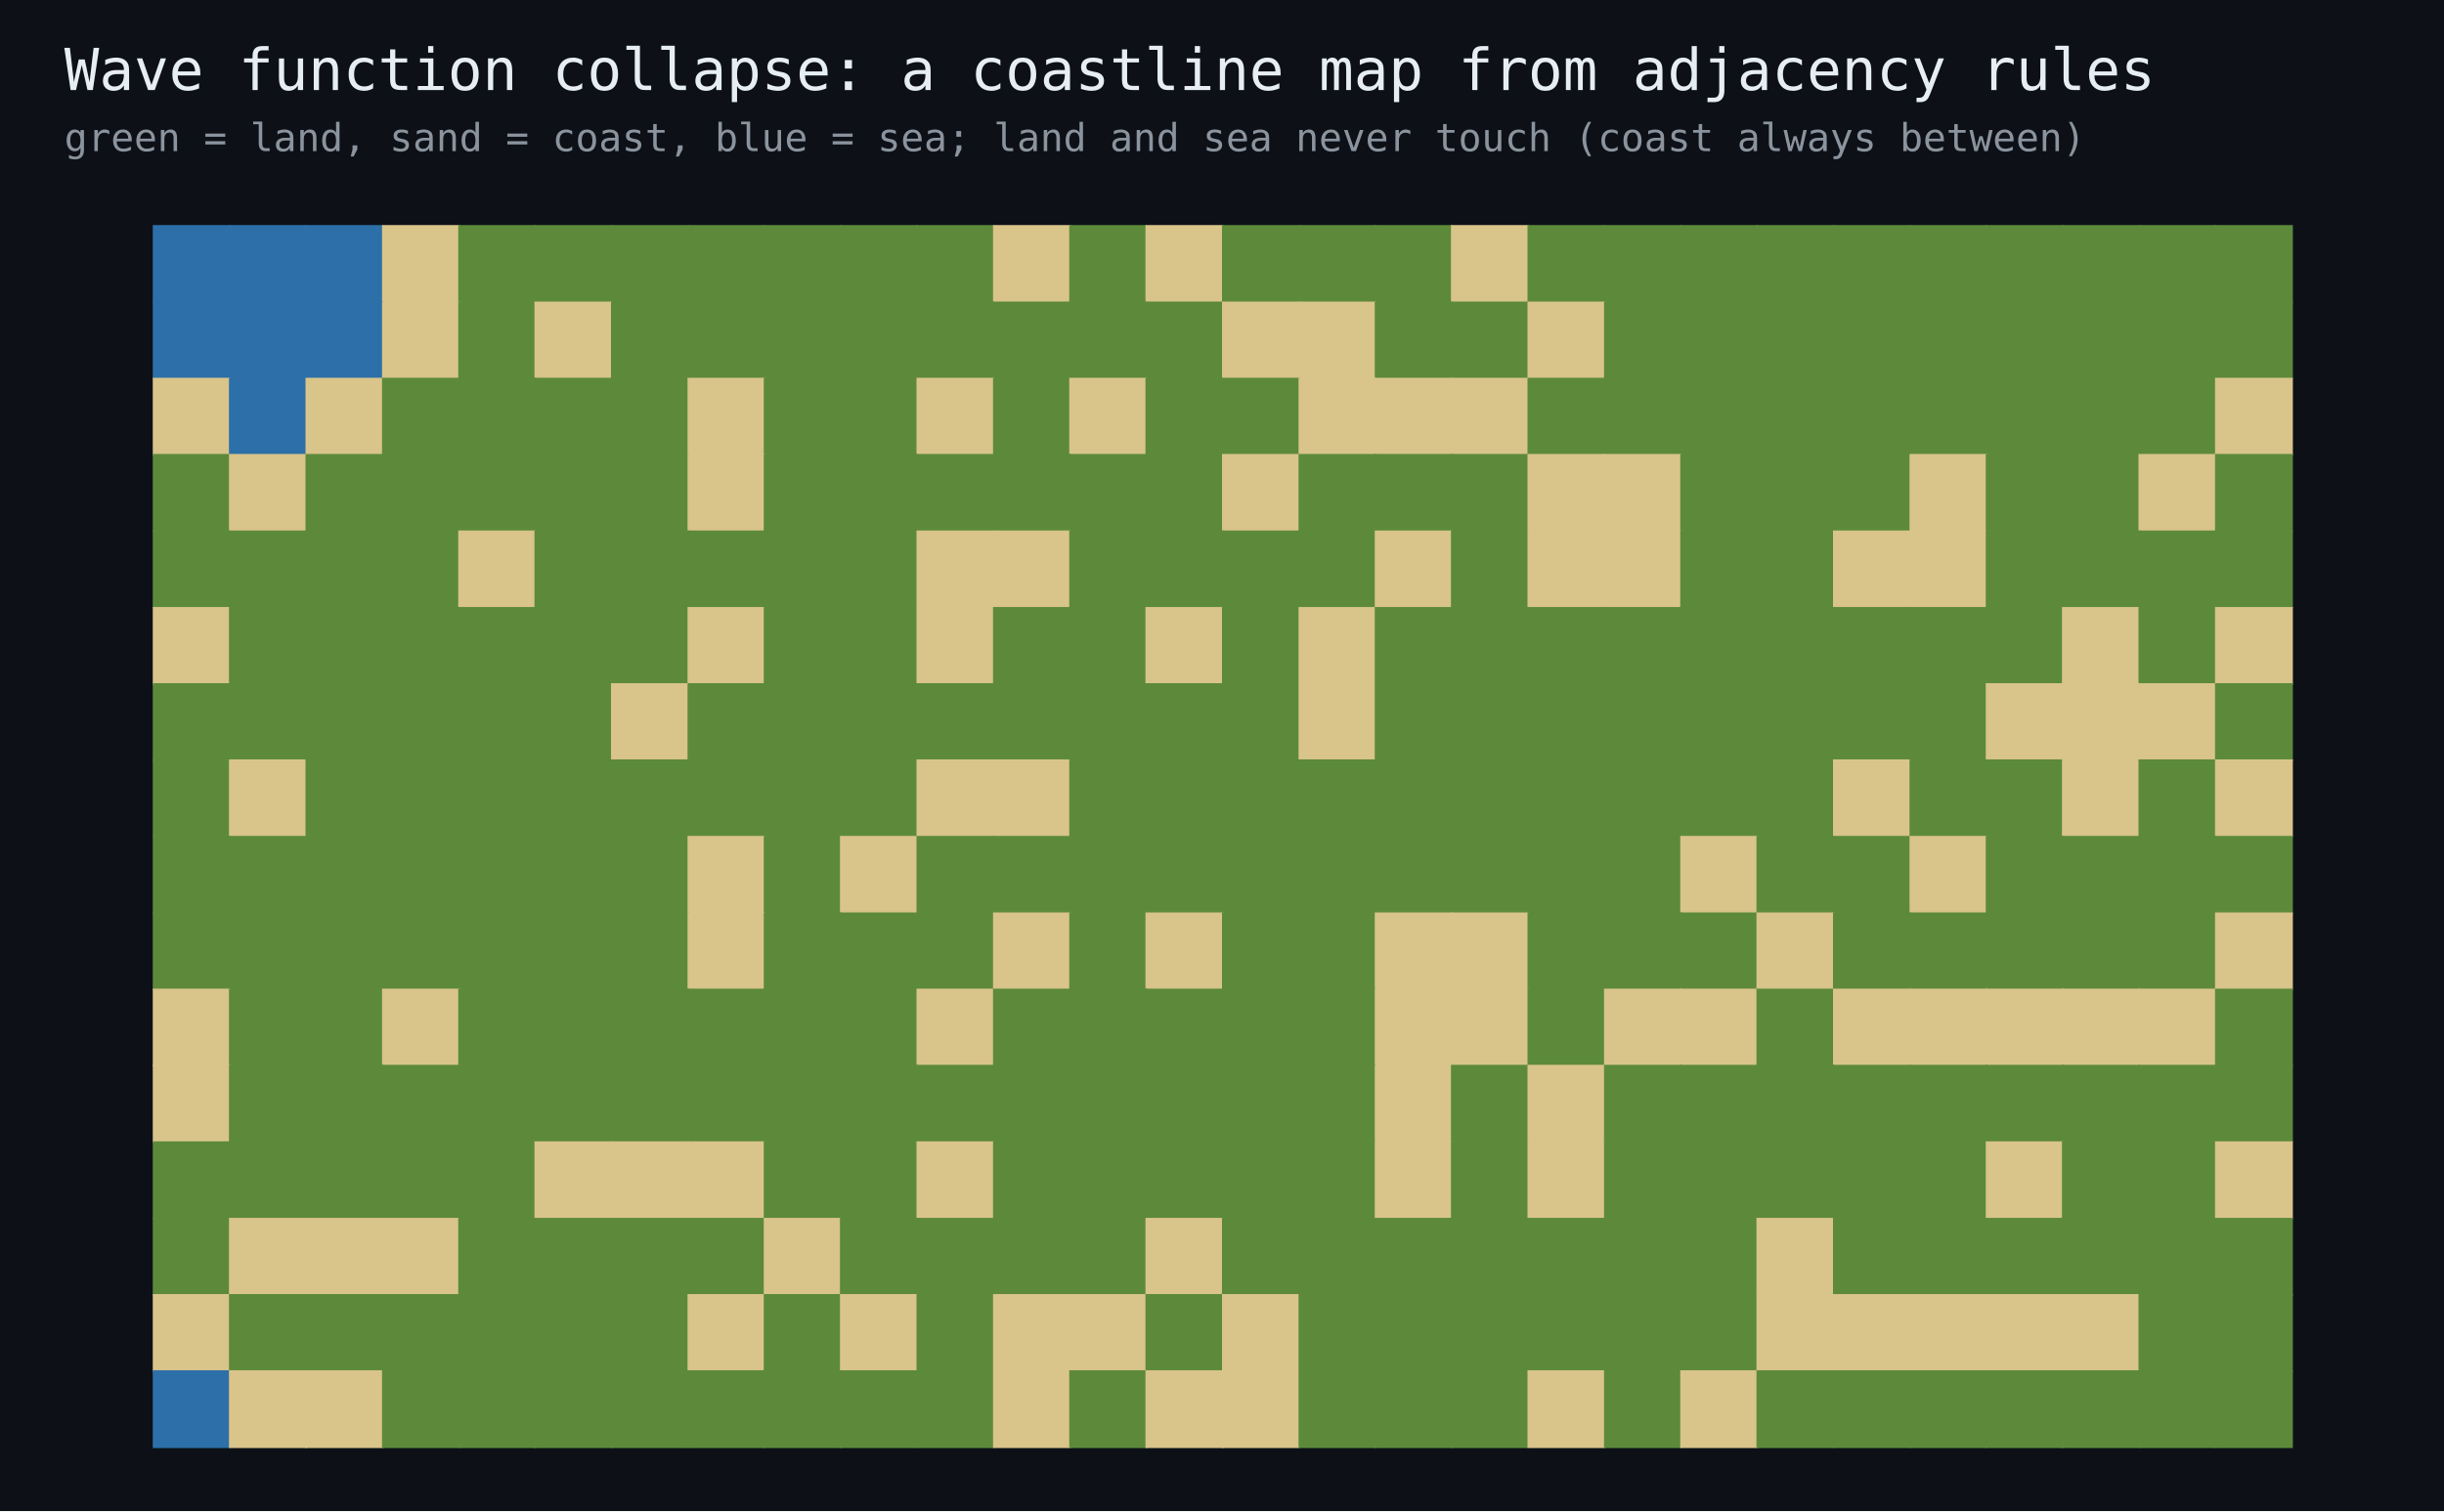
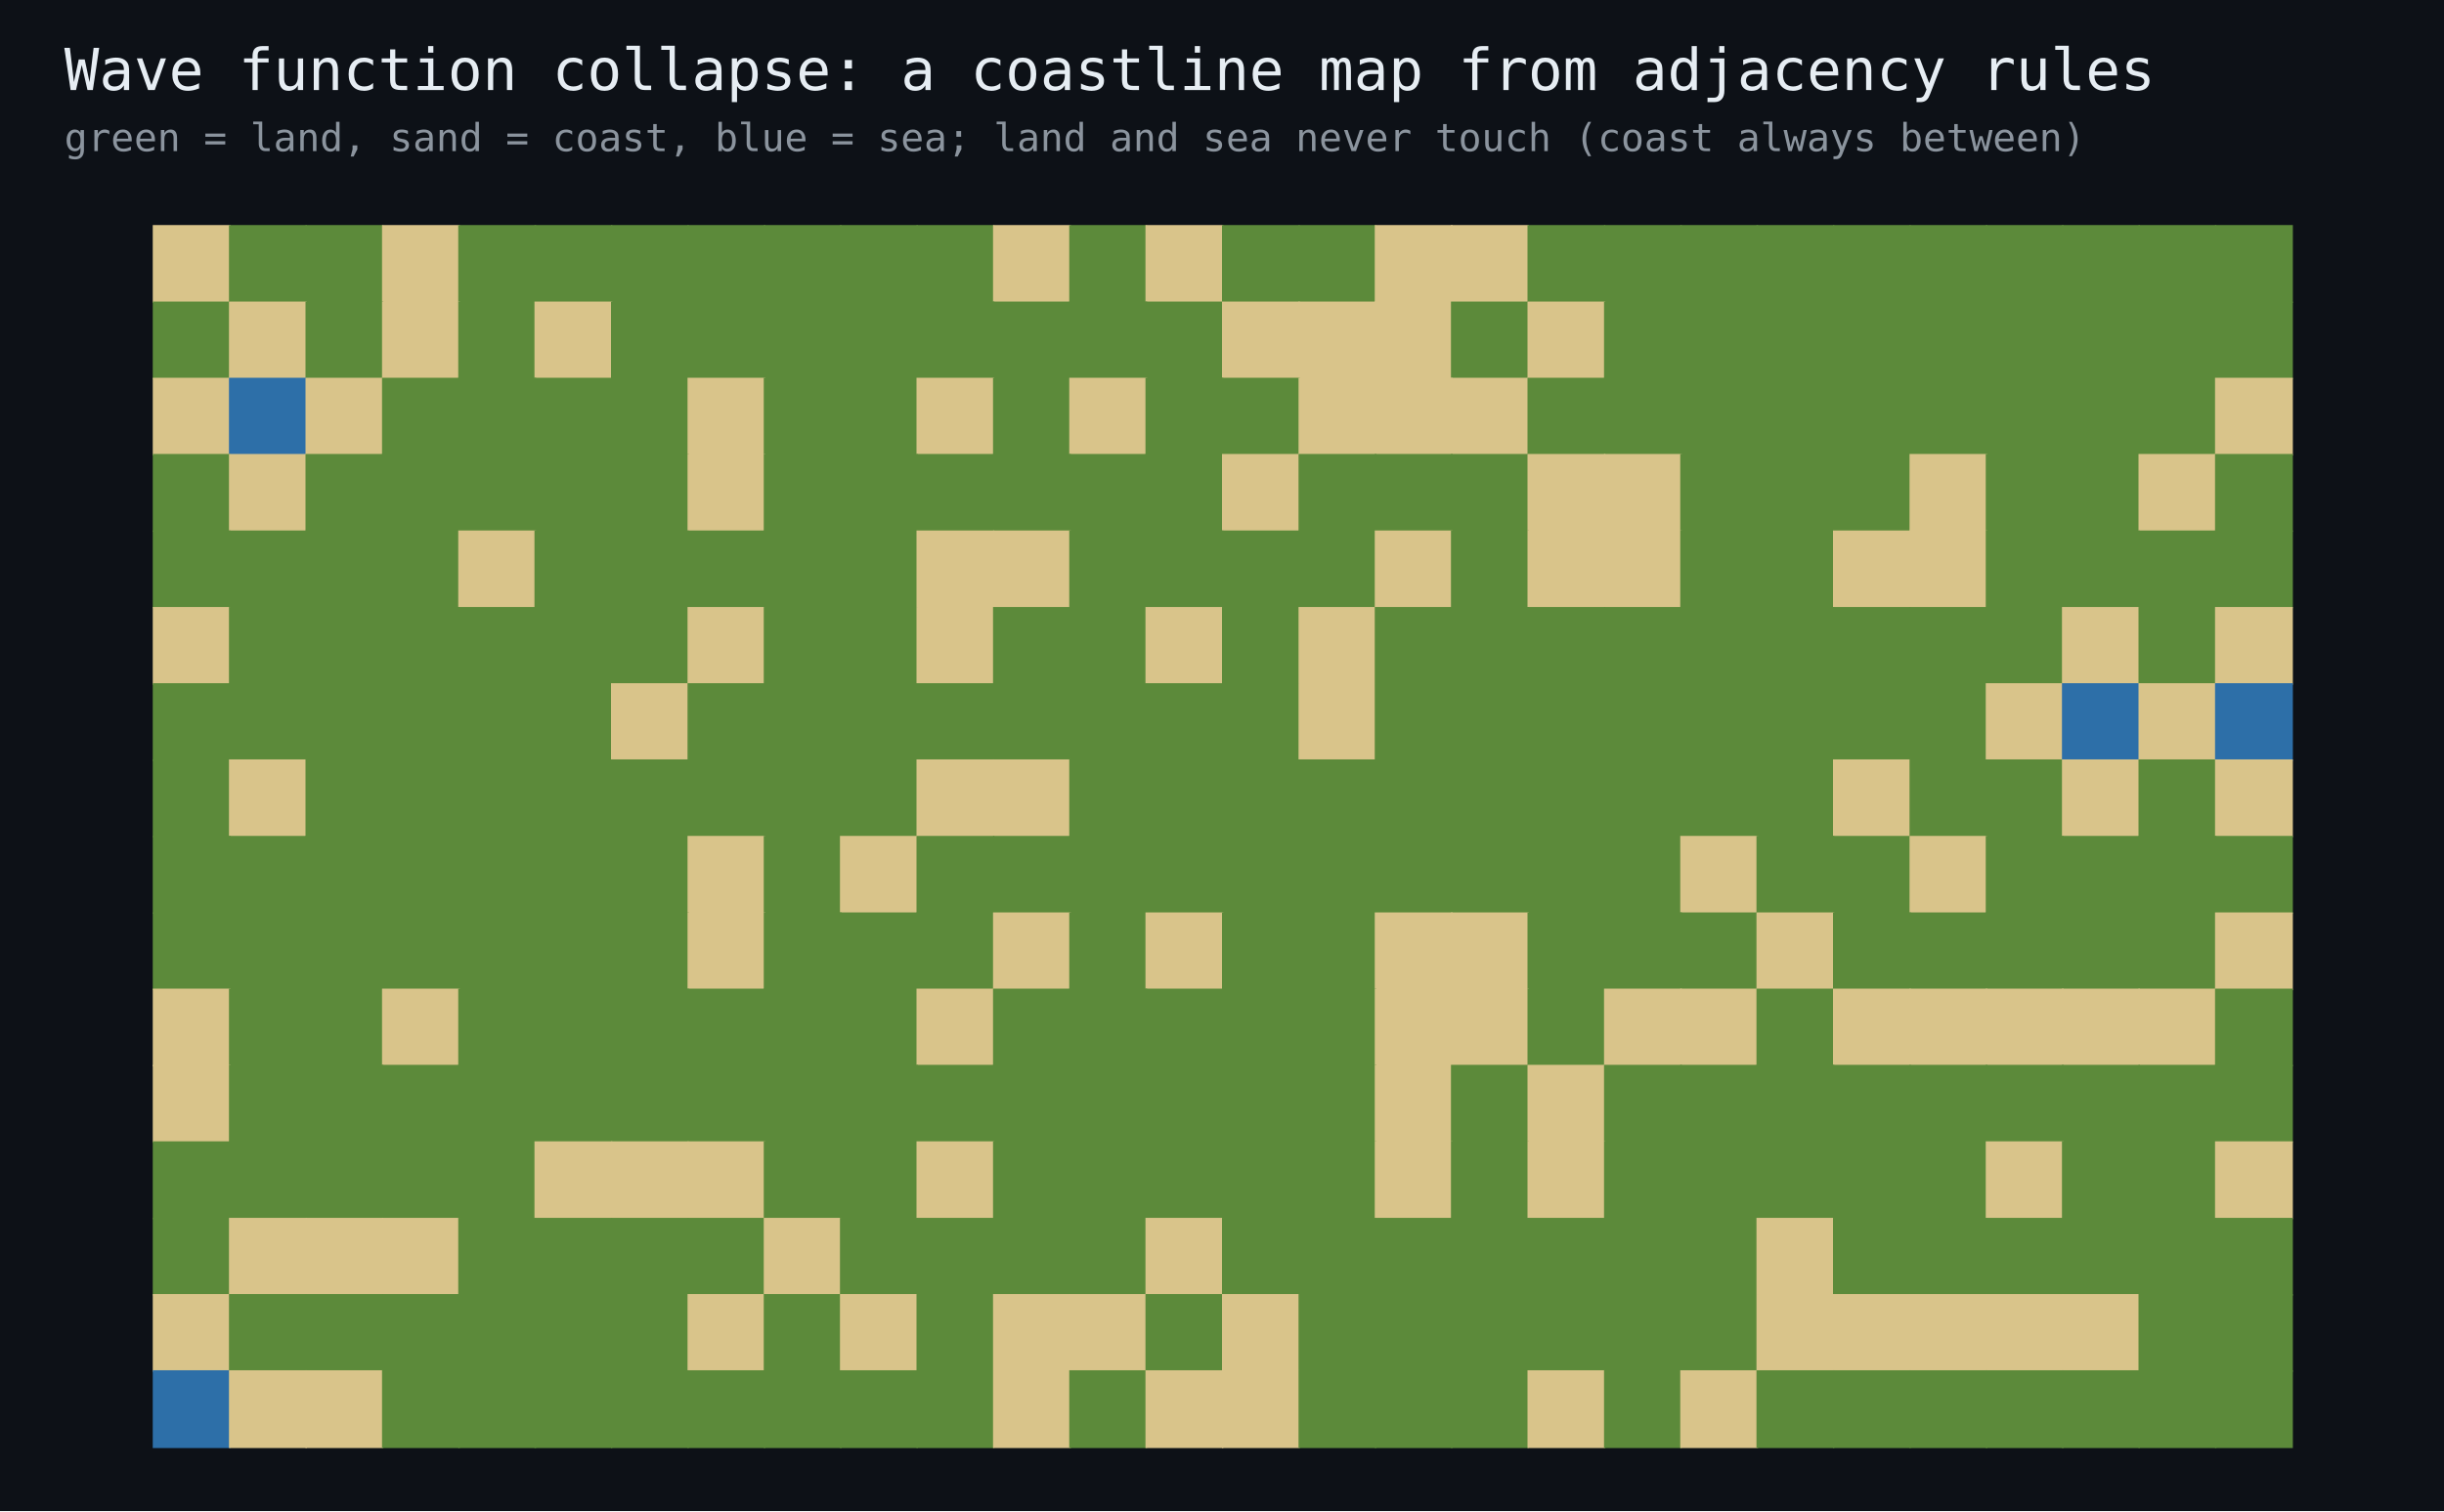
<svg xmlns="http://www.w3.org/2000/svg" width="760" height="470" viewBox="0 0 760 470" font-family="monospace">
  <rect width="760" height="470" fill="#0d1117" />
  <text x="20" y="28" fill="#e6edf3" font-size="18">Wave function collapse: a coastline map from adjacency rules</text>
  <text x="20" y="47" fill="#8b949e" font-size="12">green = land, sand = coast, blue = sea; land and sea never touch (coast always between)</text>
-   <rect x="47.5" y="70.0" width="24.2" height="24.2" fill="#2d6fa8" />
-   <rect x="71.2" y="70.0" width="24.2" height="24.2" fill="#2d6fa8" />
-   <rect x="95.0" y="70.0" width="24.2" height="24.2" fill="#2d6fa8" />
+   <rect x="47.5" y="70.0" width="24.2" height="24.2" fill="#d9c48a" />
+   <rect x="71.2" y="70.0" width="24.2" height="24.2" fill="#5c8a3a" />
+   <rect x="95.0" y="70.0" width="24.2" height="24.2" fill="#5c8a3a" />
  <rect x="118.8" y="70.0" width="24.2" height="24.2" fill="#d9c48a" />
  <rect x="142.5" y="70.0" width="24.2" height="24.2" fill="#5c8a3a" />
  <rect x="166.2" y="70.0" width="24.2" height="24.2" fill="#5c8a3a" />
  <rect x="190.0" y="70.0" width="24.2" height="24.2" fill="#5c8a3a" />
  <rect x="213.8" y="70.0" width="24.2" height="24.2" fill="#5c8a3a" />
  <rect x="237.5" y="70.0" width="24.2" height="24.2" fill="#5c8a3a" />
  <rect x="261.2" y="70.0" width="24.2" height="24.2" fill="#5c8a3a" />
  <rect x="285.0" y="70.0" width="24.2" height="24.2" fill="#5c8a3a" />
  <rect x="308.8" y="70.0" width="24.2" height="24.2" fill="#d9c48a" />
  <rect x="332.5" y="70.0" width="24.2" height="24.2" fill="#5c8a3a" />
  <rect x="356.2" y="70.0" width="24.2" height="24.2" fill="#d9c48a" />
  <rect x="380.0" y="70.0" width="24.2" height="24.2" fill="#5c8a3a" />
  <rect x="403.8" y="70.0" width="24.2" height="24.2" fill="#5c8a3a" />
-   <rect x="427.5" y="70.0" width="24.2" height="24.2" fill="#5c8a3a" />
+   <rect x="427.5" y="70.0" width="24.2" height="24.2" fill="#d9c48a" />
  <rect x="451.2" y="70.0" width="24.2" height="24.2" fill="#d9c48a" />
  <rect x="475.0" y="70.0" width="24.2" height="24.2" fill="#5c8a3a" />
  <rect x="498.8" y="70.0" width="24.2" height="24.2" fill="#5c8a3a" />
  <rect x="522.5" y="70.0" width="24.2" height="24.2" fill="#5c8a3a" />
  <rect x="546.2" y="70.0" width="24.2" height="24.2" fill="#5c8a3a" />
  <rect x="570.0" y="70.0" width="24.2" height="24.2" fill="#5c8a3a" />
  <rect x="593.8" y="70.0" width="24.2" height="24.2" fill="#5c8a3a" />
  <rect x="617.5" y="70.0" width="24.2" height="24.2" fill="#5c8a3a" />
  <rect x="641.2" y="70.0" width="24.2" height="24.2" fill="#5c8a3a" />
  <rect x="665.0" y="70.0" width="24.2" height="24.2" fill="#5c8a3a" />
  <rect x="688.8" y="70.0" width="24.2" height="24.2" fill="#5c8a3a" />
-   <rect x="47.5" y="93.8" width="24.2" height="24.2" fill="#2d6fa8" />
-   <rect x="71.2" y="93.8" width="24.2" height="24.2" fill="#2d6fa8" />
-   <rect x="95.0" y="93.8" width="24.2" height="24.2" fill="#2d6fa8" />
+   <rect x="47.5" y="93.8" width="24.2" height="24.2" fill="#5c8a3a" />
+   <rect x="71.2" y="93.8" width="24.2" height="24.2" fill="#d9c48a" />
+   <rect x="95.0" y="93.8" width="24.2" height="24.2" fill="#5c8a3a" />
  <rect x="118.8" y="93.8" width="24.2" height="24.2" fill="#d9c48a" />
  <rect x="142.5" y="93.8" width="24.2" height="24.2" fill="#5c8a3a" />
  <rect x="166.2" y="93.8" width="24.2" height="24.2" fill="#d9c48a" />
  <rect x="190.0" y="93.8" width="24.2" height="24.2" fill="#5c8a3a" />
  <rect x="213.8" y="93.8" width="24.2" height="24.2" fill="#5c8a3a" />
  <rect x="237.5" y="93.8" width="24.2" height="24.2" fill="#5c8a3a" />
  <rect x="261.2" y="93.8" width="24.2" height="24.2" fill="#5c8a3a" />
  <rect x="285.0" y="93.8" width="24.2" height="24.2" fill="#5c8a3a" />
  <rect x="308.8" y="93.8" width="24.2" height="24.2" fill="#5c8a3a" />
  <rect x="332.5" y="93.8" width="24.2" height="24.2" fill="#5c8a3a" />
  <rect x="356.2" y="93.8" width="24.2" height="24.2" fill="#5c8a3a" />
  <rect x="380.0" y="93.8" width="24.2" height="24.2" fill="#d9c48a" />
  <rect x="403.8" y="93.8" width="24.2" height="24.2" fill="#d9c48a" />
-   <rect x="427.5" y="93.8" width="24.2" height="24.2" fill="#5c8a3a" />
+   <rect x="427.5" y="93.8" width="24.2" height="24.2" fill="#d9c48a" />
  <rect x="451.2" y="93.8" width="24.2" height="24.2" fill="#5c8a3a" />
  <rect x="475.0" y="93.8" width="24.2" height="24.2" fill="#d9c48a" />
  <rect x="498.8" y="93.8" width="24.2" height="24.2" fill="#5c8a3a" />
  <rect x="522.5" y="93.8" width="24.2" height="24.2" fill="#5c8a3a" />
  <rect x="546.2" y="93.8" width="24.2" height="24.2" fill="#5c8a3a" />
  <rect x="570.0" y="93.8" width="24.2" height="24.2" fill="#5c8a3a" />
  <rect x="593.8" y="93.8" width="24.2" height="24.2" fill="#5c8a3a" />
  <rect x="617.5" y="93.8" width="24.2" height="24.2" fill="#5c8a3a" />
  <rect x="641.2" y="93.8" width="24.2" height="24.2" fill="#5c8a3a" />
  <rect x="665.0" y="93.8" width="24.2" height="24.2" fill="#5c8a3a" />
  <rect x="688.8" y="93.8" width="24.2" height="24.2" fill="#5c8a3a" />
  <rect x="47.5" y="117.5" width="24.2" height="24.2" fill="#d9c48a" />
  <rect x="71.2" y="117.5" width="24.2" height="24.2" fill="#2d6fa8" />
  <rect x="95.0" y="117.5" width="24.2" height="24.2" fill="#d9c48a" />
  <rect x="118.8" y="117.5" width="24.2" height="24.2" fill="#5c8a3a" />
  <rect x="142.5" y="117.5" width="24.2" height="24.2" fill="#5c8a3a" />
  <rect x="166.2" y="117.5" width="24.2" height="24.2" fill="#5c8a3a" />
  <rect x="190.0" y="117.5" width="24.2" height="24.2" fill="#5c8a3a" />
  <rect x="213.8" y="117.5" width="24.2" height="24.2" fill="#d9c48a" />
  <rect x="237.5" y="117.5" width="24.2" height="24.2" fill="#5c8a3a" />
  <rect x="261.2" y="117.5" width="24.2" height="24.2" fill="#5c8a3a" />
  <rect x="285.0" y="117.5" width="24.2" height="24.2" fill="#d9c48a" />
  <rect x="308.8" y="117.5" width="24.2" height="24.2" fill="#5c8a3a" />
  <rect x="332.5" y="117.5" width="24.2" height="24.2" fill="#d9c48a" />
  <rect x="356.2" y="117.5" width="24.2" height="24.2" fill="#5c8a3a" />
  <rect x="380.0" y="117.5" width="24.2" height="24.2" fill="#5c8a3a" />
  <rect x="403.8" y="117.5" width="24.2" height="24.2" fill="#d9c48a" />
  <rect x="427.5" y="117.5" width="24.2" height="24.2" fill="#d9c48a" />
  <rect x="451.2" y="117.5" width="24.2" height="24.2" fill="#d9c48a" />
  <rect x="475.0" y="117.5" width="24.2" height="24.2" fill="#5c8a3a" />
  <rect x="498.8" y="117.5" width="24.2" height="24.2" fill="#5c8a3a" />
  <rect x="522.5" y="117.5" width="24.2" height="24.2" fill="#5c8a3a" />
  <rect x="546.2" y="117.5" width="24.2" height="24.2" fill="#5c8a3a" />
  <rect x="570.0" y="117.5" width="24.2" height="24.2" fill="#5c8a3a" />
  <rect x="593.8" y="117.5" width="24.2" height="24.2" fill="#5c8a3a" />
  <rect x="617.5" y="117.5" width="24.2" height="24.2" fill="#5c8a3a" />
  <rect x="641.2" y="117.5" width="24.2" height="24.2" fill="#5c8a3a" />
  <rect x="665.0" y="117.5" width="24.2" height="24.2" fill="#5c8a3a" />
  <rect x="688.8" y="117.5" width="24.2" height="24.2" fill="#d9c48a" />
  <rect x="47.5" y="141.2" width="24.2" height="24.2" fill="#5c8a3a" />
  <rect x="71.2" y="141.2" width="24.2" height="24.2" fill="#d9c48a" />
  <rect x="95.0" y="141.2" width="24.2" height="24.2" fill="#5c8a3a" />
  <rect x="118.8" y="141.2" width="24.2" height="24.2" fill="#5c8a3a" />
  <rect x="142.5" y="141.2" width="24.2" height="24.2" fill="#5c8a3a" />
  <rect x="166.2" y="141.2" width="24.2" height="24.2" fill="#5c8a3a" />
  <rect x="190.0" y="141.2" width="24.2" height="24.2" fill="#5c8a3a" />
  <rect x="213.8" y="141.2" width="24.2" height="24.2" fill="#d9c48a" />
  <rect x="237.5" y="141.2" width="24.2" height="24.2" fill="#5c8a3a" />
  <rect x="261.2" y="141.2" width="24.2" height="24.2" fill="#5c8a3a" />
  <rect x="285.0" y="141.2" width="24.2" height="24.2" fill="#5c8a3a" />
  <rect x="308.8" y="141.2" width="24.2" height="24.2" fill="#5c8a3a" />
  <rect x="332.5" y="141.2" width="24.2" height="24.2" fill="#5c8a3a" />
  <rect x="356.2" y="141.2" width="24.2" height="24.2" fill="#5c8a3a" />
  <rect x="380.0" y="141.2" width="24.2" height="24.2" fill="#d9c48a" />
  <rect x="403.8" y="141.2" width="24.2" height="24.2" fill="#5c8a3a" />
  <rect x="427.5" y="141.2" width="24.2" height="24.2" fill="#5c8a3a" />
  <rect x="451.2" y="141.2" width="24.2" height="24.2" fill="#5c8a3a" />
  <rect x="475.0" y="141.2" width="24.2" height="24.2" fill="#d9c48a" />
  <rect x="498.8" y="141.2" width="24.2" height="24.2" fill="#d9c48a" />
  <rect x="522.5" y="141.2" width="24.2" height="24.2" fill="#5c8a3a" />
  <rect x="546.2" y="141.2" width="24.2" height="24.2" fill="#5c8a3a" />
  <rect x="570.0" y="141.2" width="24.2" height="24.2" fill="#5c8a3a" />
  <rect x="593.8" y="141.2" width="24.2" height="24.2" fill="#d9c48a" />
  <rect x="617.5" y="141.2" width="24.2" height="24.2" fill="#5c8a3a" />
  <rect x="641.2" y="141.2" width="24.2" height="24.2" fill="#5c8a3a" />
  <rect x="665.0" y="141.2" width="24.2" height="24.2" fill="#d9c48a" />
  <rect x="688.8" y="141.2" width="24.2" height="24.2" fill="#5c8a3a" />
  <rect x="47.5" y="165.0" width="24.2" height="24.2" fill="#5c8a3a" />
  <rect x="71.2" y="165.0" width="24.2" height="24.2" fill="#5c8a3a" />
  <rect x="95.0" y="165.0" width="24.2" height="24.2" fill="#5c8a3a" />
  <rect x="118.8" y="165.0" width="24.2" height="24.2" fill="#5c8a3a" />
  <rect x="142.5" y="165.0" width="24.2" height="24.2" fill="#d9c48a" />
  <rect x="166.2" y="165.0" width="24.2" height="24.2" fill="#5c8a3a" />
  <rect x="190.0" y="165.0" width="24.2" height="24.2" fill="#5c8a3a" />
  <rect x="213.8" y="165.0" width="24.2" height="24.2" fill="#5c8a3a" />
  <rect x="237.5" y="165.0" width="24.2" height="24.2" fill="#5c8a3a" />
  <rect x="261.2" y="165.0" width="24.2" height="24.2" fill="#5c8a3a" />
  <rect x="285.0" y="165.0" width="24.2" height="24.2" fill="#d9c48a" />
  <rect x="308.8" y="165.0" width="24.2" height="24.2" fill="#d9c48a" />
  <rect x="332.5" y="165.0" width="24.2" height="24.2" fill="#5c8a3a" />
  <rect x="356.2" y="165.0" width="24.2" height="24.2" fill="#5c8a3a" />
  <rect x="380.0" y="165.0" width="24.2" height="24.2" fill="#5c8a3a" />
  <rect x="403.8" y="165.0" width="24.2" height="24.2" fill="#5c8a3a" />
  <rect x="427.5" y="165.0" width="24.2" height="24.2" fill="#d9c48a" />
  <rect x="451.2" y="165.0" width="24.2" height="24.2" fill="#5c8a3a" />
  <rect x="475.0" y="165.0" width="24.2" height="24.2" fill="#d9c48a" />
  <rect x="498.8" y="165.0" width="24.2" height="24.2" fill="#d9c48a" />
  <rect x="522.5" y="165.0" width="24.2" height="24.2" fill="#5c8a3a" />
  <rect x="546.2" y="165.0" width="24.2" height="24.2" fill="#5c8a3a" />
  <rect x="570.0" y="165.0" width="24.2" height="24.2" fill="#d9c48a" />
  <rect x="593.8" y="165.0" width="24.2" height="24.2" fill="#d9c48a" />
  <rect x="617.5" y="165.0" width="24.2" height="24.2" fill="#5c8a3a" />
  <rect x="641.2" y="165.0" width="24.2" height="24.2" fill="#5c8a3a" />
  <rect x="665.0" y="165.0" width="24.2" height="24.2" fill="#5c8a3a" />
  <rect x="688.8" y="165.0" width="24.2" height="24.2" fill="#5c8a3a" />
  <rect x="47.5" y="188.8" width="24.2" height="24.2" fill="#d9c48a" />
  <rect x="71.2" y="188.8" width="24.2" height="24.2" fill="#5c8a3a" />
  <rect x="95.0" y="188.8" width="24.2" height="24.2" fill="#5c8a3a" />
  <rect x="118.8" y="188.8" width="24.2" height="24.2" fill="#5c8a3a" />
  <rect x="142.5" y="188.8" width="24.2" height="24.2" fill="#5c8a3a" />
  <rect x="166.2" y="188.8" width="24.2" height="24.2" fill="#5c8a3a" />
  <rect x="190.0" y="188.8" width="24.2" height="24.2" fill="#5c8a3a" />
  <rect x="213.8" y="188.8" width="24.2" height="24.2" fill="#d9c48a" />
  <rect x="237.5" y="188.8" width="24.2" height="24.2" fill="#5c8a3a" />
  <rect x="261.2" y="188.8" width="24.2" height="24.2" fill="#5c8a3a" />
  <rect x="285.0" y="188.8" width="24.2" height="24.2" fill="#d9c48a" />
  <rect x="308.8" y="188.8" width="24.2" height="24.2" fill="#5c8a3a" />
  <rect x="332.5" y="188.8" width="24.2" height="24.2" fill="#5c8a3a" />
  <rect x="356.2" y="188.8" width="24.2" height="24.2" fill="#d9c48a" />
  <rect x="380.0" y="188.8" width="24.2" height="24.2" fill="#5c8a3a" />
  <rect x="403.8" y="188.8" width="24.2" height="24.2" fill="#d9c48a" />
  <rect x="427.5" y="188.8" width="24.2" height="24.2" fill="#5c8a3a" />
  <rect x="451.2" y="188.8" width="24.2" height="24.2" fill="#5c8a3a" />
  <rect x="475.0" y="188.8" width="24.2" height="24.2" fill="#5c8a3a" />
  <rect x="498.8" y="188.8" width="24.2" height="24.2" fill="#5c8a3a" />
  <rect x="522.5" y="188.8" width="24.2" height="24.2" fill="#5c8a3a" />
  <rect x="546.2" y="188.8" width="24.2" height="24.2" fill="#5c8a3a" />
  <rect x="570.0" y="188.8" width="24.2" height="24.2" fill="#5c8a3a" />
  <rect x="593.8" y="188.8" width="24.2" height="24.2" fill="#5c8a3a" />
  <rect x="617.5" y="188.8" width="24.2" height="24.2" fill="#5c8a3a" />
  <rect x="641.2" y="188.8" width="24.2" height="24.2" fill="#d9c48a" />
  <rect x="665.0" y="188.8" width="24.2" height="24.2" fill="#5c8a3a" />
  <rect x="688.8" y="188.8" width="24.2" height="24.2" fill="#d9c48a" />
  <rect x="47.5" y="212.5" width="24.2" height="24.2" fill="#5c8a3a" />
  <rect x="71.2" y="212.5" width="24.2" height="24.2" fill="#5c8a3a" />
  <rect x="95.0" y="212.5" width="24.2" height="24.2" fill="#5c8a3a" />
  <rect x="118.8" y="212.5" width="24.2" height="24.2" fill="#5c8a3a" />
  <rect x="142.5" y="212.5" width="24.2" height="24.2" fill="#5c8a3a" />
  <rect x="166.2" y="212.5" width="24.2" height="24.2" fill="#5c8a3a" />
  <rect x="190.0" y="212.5" width="24.2" height="24.2" fill="#d9c48a" />
  <rect x="213.8" y="212.5" width="24.2" height="24.2" fill="#5c8a3a" />
  <rect x="237.5" y="212.5" width="24.2" height="24.2" fill="#5c8a3a" />
  <rect x="261.2" y="212.5" width="24.2" height="24.2" fill="#5c8a3a" />
  <rect x="285.0" y="212.5" width="24.2" height="24.2" fill="#5c8a3a" />
  <rect x="308.8" y="212.5" width="24.2" height="24.2" fill="#5c8a3a" />
  <rect x="332.5" y="212.5" width="24.2" height="24.2" fill="#5c8a3a" />
  <rect x="356.2" y="212.5" width="24.2" height="24.2" fill="#5c8a3a" />
  <rect x="380.0" y="212.5" width="24.2" height="24.2" fill="#5c8a3a" />
  <rect x="403.8" y="212.5" width="24.2" height="24.2" fill="#d9c48a" />
  <rect x="427.5" y="212.5" width="24.2" height="24.2" fill="#5c8a3a" />
  <rect x="451.2" y="212.5" width="24.2" height="24.2" fill="#5c8a3a" />
  <rect x="475.0" y="212.5" width="24.2" height="24.2" fill="#5c8a3a" />
  <rect x="498.8" y="212.5" width="24.2" height="24.2" fill="#5c8a3a" />
  <rect x="522.5" y="212.5" width="24.2" height="24.2" fill="#5c8a3a" />
  <rect x="546.2" y="212.5" width="24.2" height="24.2" fill="#5c8a3a" />
  <rect x="570.0" y="212.5" width="24.2" height="24.2" fill="#5c8a3a" />
  <rect x="593.8" y="212.5" width="24.2" height="24.2" fill="#5c8a3a" />
  <rect x="617.5" y="212.5" width="24.2" height="24.2" fill="#d9c48a" />
-   <rect x="641.2" y="212.5" width="24.2" height="24.2" fill="#d9c48a" />
+   <rect x="641.2" y="212.5" width="24.2" height="24.2" fill="#2d6fa8" />
  <rect x="665.0" y="212.5" width="24.2" height="24.2" fill="#d9c48a" />
-   <rect x="688.8" y="212.5" width="24.2" height="24.2" fill="#5c8a3a" />
+   <rect x="688.8" y="212.5" width="24.2" height="24.2" fill="#2d6fa8" />
  <rect x="47.5" y="236.2" width="24.2" height="24.2" fill="#5c8a3a" />
  <rect x="71.2" y="236.2" width="24.2" height="24.2" fill="#d9c48a" />
  <rect x="95.0" y="236.2" width="24.2" height="24.2" fill="#5c8a3a" />
  <rect x="118.8" y="236.2" width="24.2" height="24.2" fill="#5c8a3a" />
  <rect x="142.5" y="236.2" width="24.2" height="24.2" fill="#5c8a3a" />
  <rect x="166.2" y="236.2" width="24.2" height="24.2" fill="#5c8a3a" />
  <rect x="190.0" y="236.2" width="24.2" height="24.2" fill="#5c8a3a" />
  <rect x="213.8" y="236.2" width="24.2" height="24.2" fill="#5c8a3a" />
  <rect x="237.5" y="236.2" width="24.2" height="24.2" fill="#5c8a3a" />
  <rect x="261.2" y="236.2" width="24.2" height="24.2" fill="#5c8a3a" />
  <rect x="285.0" y="236.2" width="24.2" height="24.2" fill="#d9c48a" />
  <rect x="308.8" y="236.2" width="24.2" height="24.2" fill="#d9c48a" />
  <rect x="332.5" y="236.2" width="24.2" height="24.2" fill="#5c8a3a" />
  <rect x="356.2" y="236.2" width="24.2" height="24.2" fill="#5c8a3a" />
  <rect x="380.0" y="236.2" width="24.2" height="24.2" fill="#5c8a3a" />
  <rect x="403.8" y="236.2" width="24.2" height="24.2" fill="#5c8a3a" />
  <rect x="427.5" y="236.2" width="24.2" height="24.2" fill="#5c8a3a" />
  <rect x="451.2" y="236.2" width="24.2" height="24.2" fill="#5c8a3a" />
  <rect x="475.0" y="236.2" width="24.2" height="24.2" fill="#5c8a3a" />
  <rect x="498.8" y="236.2" width="24.2" height="24.2" fill="#5c8a3a" />
  <rect x="522.5" y="236.2" width="24.2" height="24.2" fill="#5c8a3a" />
  <rect x="546.2" y="236.2" width="24.2" height="24.2" fill="#5c8a3a" />
  <rect x="570.0" y="236.2" width="24.2" height="24.2" fill="#d9c48a" />
  <rect x="593.8" y="236.2" width="24.2" height="24.2" fill="#5c8a3a" />
  <rect x="617.5" y="236.2" width="24.2" height="24.2" fill="#5c8a3a" />
  <rect x="641.2" y="236.2" width="24.2" height="24.2" fill="#d9c48a" />
  <rect x="665.0" y="236.2" width="24.2" height="24.2" fill="#5c8a3a" />
  <rect x="688.8" y="236.2" width="24.2" height="24.2" fill="#d9c48a" />
  <rect x="47.5" y="260.0" width="24.2" height="24.2" fill="#5c8a3a" />
  <rect x="71.2" y="260.0" width="24.2" height="24.2" fill="#5c8a3a" />
  <rect x="95.0" y="260.0" width="24.2" height="24.2" fill="#5c8a3a" />
  <rect x="118.8" y="260.0" width="24.2" height="24.2" fill="#5c8a3a" />
  <rect x="142.5" y="260.0" width="24.2" height="24.2" fill="#5c8a3a" />
  <rect x="166.2" y="260.0" width="24.2" height="24.2" fill="#5c8a3a" />
  <rect x="190.0" y="260.0" width="24.2" height="24.2" fill="#5c8a3a" />
  <rect x="213.8" y="260.0" width="24.2" height="24.2" fill="#d9c48a" />
  <rect x="237.5" y="260.0" width="24.2" height="24.2" fill="#5c8a3a" />
  <rect x="261.2" y="260.0" width="24.2" height="24.2" fill="#d9c48a" />
  <rect x="285.0" y="260.0" width="24.2" height="24.2" fill="#5c8a3a" />
  <rect x="308.8" y="260.0" width="24.2" height="24.2" fill="#5c8a3a" />
  <rect x="332.5" y="260.0" width="24.2" height="24.2" fill="#5c8a3a" />
  <rect x="356.2" y="260.0" width="24.2" height="24.2" fill="#5c8a3a" />
  <rect x="380.0" y="260.0" width="24.2" height="24.2" fill="#5c8a3a" />
  <rect x="403.8" y="260.0" width="24.2" height="24.2" fill="#5c8a3a" />
  <rect x="427.5" y="260.0" width="24.2" height="24.2" fill="#5c8a3a" />
  <rect x="451.2" y="260.0" width="24.2" height="24.2" fill="#5c8a3a" />
  <rect x="475.0" y="260.0" width="24.2" height="24.2" fill="#5c8a3a" />
  <rect x="498.8" y="260.0" width="24.2" height="24.2" fill="#5c8a3a" />
  <rect x="522.5" y="260.0" width="24.2" height="24.2" fill="#d9c48a" />
  <rect x="546.2" y="260.0" width="24.2" height="24.2" fill="#5c8a3a" />
  <rect x="570.0" y="260.0" width="24.2" height="24.2" fill="#5c8a3a" />
  <rect x="593.8" y="260.0" width="24.2" height="24.2" fill="#d9c48a" />
  <rect x="617.5" y="260.0" width="24.2" height="24.2" fill="#5c8a3a" />
  <rect x="641.2" y="260.0" width="24.2" height="24.2" fill="#5c8a3a" />
  <rect x="665.0" y="260.0" width="24.2" height="24.2" fill="#5c8a3a" />
  <rect x="688.8" y="260.0" width="24.2" height="24.2" fill="#5c8a3a" />
  <rect x="47.5" y="283.8" width="24.2" height="24.2" fill="#5c8a3a" />
  <rect x="71.2" y="283.8" width="24.2" height="24.2" fill="#5c8a3a" />
  <rect x="95.0" y="283.8" width="24.2" height="24.2" fill="#5c8a3a" />
  <rect x="118.8" y="283.8" width="24.2" height="24.2" fill="#5c8a3a" />
  <rect x="142.5" y="283.8" width="24.2" height="24.2" fill="#5c8a3a" />
  <rect x="166.2" y="283.8" width="24.2" height="24.2" fill="#5c8a3a" />
  <rect x="190.0" y="283.8" width="24.2" height="24.2" fill="#5c8a3a" />
  <rect x="213.8" y="283.8" width="24.2" height="24.2" fill="#d9c48a" />
  <rect x="237.5" y="283.8" width="24.2" height="24.2" fill="#5c8a3a" />
  <rect x="261.2" y="283.8" width="24.2" height="24.2" fill="#5c8a3a" />
  <rect x="285.0" y="283.8" width="24.2" height="24.2" fill="#5c8a3a" />
  <rect x="308.8" y="283.8" width="24.2" height="24.2" fill="#d9c48a" />
  <rect x="332.5" y="283.8" width="24.2" height="24.2" fill="#5c8a3a" />
  <rect x="356.2" y="283.8" width="24.2" height="24.2" fill="#d9c48a" />
  <rect x="380.0" y="283.8" width="24.2" height="24.2" fill="#5c8a3a" />
  <rect x="403.8" y="283.8" width="24.2" height="24.2" fill="#5c8a3a" />
  <rect x="427.5" y="283.8" width="24.2" height="24.2" fill="#d9c48a" />
  <rect x="451.2" y="283.8" width="24.2" height="24.2" fill="#d9c48a" />
  <rect x="475.0" y="283.8" width="24.2" height="24.2" fill="#5c8a3a" />
  <rect x="498.8" y="283.8" width="24.2" height="24.2" fill="#5c8a3a" />
  <rect x="522.5" y="283.8" width="24.2" height="24.2" fill="#5c8a3a" />
  <rect x="546.2" y="283.8" width="24.2" height="24.2" fill="#d9c48a" />
  <rect x="570.0" y="283.8" width="24.2" height="24.2" fill="#5c8a3a" />
  <rect x="593.8" y="283.8" width="24.2" height="24.2" fill="#5c8a3a" />
  <rect x="617.5" y="283.8" width="24.2" height="24.2" fill="#5c8a3a" />
  <rect x="641.2" y="283.8" width="24.2" height="24.2" fill="#5c8a3a" />
  <rect x="665.0" y="283.8" width="24.2" height="24.2" fill="#5c8a3a" />
  <rect x="688.8" y="283.8" width="24.2" height="24.2" fill="#d9c48a" />
  <rect x="47.5" y="307.5" width="24.2" height="24.2" fill="#d9c48a" />
  <rect x="71.2" y="307.5" width="24.2" height="24.2" fill="#5c8a3a" />
  <rect x="95.0" y="307.5" width="24.2" height="24.2" fill="#5c8a3a" />
  <rect x="118.8" y="307.5" width="24.2" height="24.2" fill="#d9c48a" />
  <rect x="142.5" y="307.5" width="24.2" height="24.2" fill="#5c8a3a" />
  <rect x="166.2" y="307.5" width="24.2" height="24.2" fill="#5c8a3a" />
  <rect x="190.0" y="307.5" width="24.2" height="24.2" fill="#5c8a3a" />
  <rect x="213.8" y="307.5" width="24.2" height="24.2" fill="#5c8a3a" />
  <rect x="237.5" y="307.5" width="24.2" height="24.2" fill="#5c8a3a" />
  <rect x="261.2" y="307.5" width="24.2" height="24.2" fill="#5c8a3a" />
  <rect x="285.0" y="307.5" width="24.2" height="24.2" fill="#d9c48a" />
  <rect x="308.8" y="307.5" width="24.2" height="24.2" fill="#5c8a3a" />
  <rect x="332.5" y="307.5" width="24.2" height="24.2" fill="#5c8a3a" />
  <rect x="356.2" y="307.5" width="24.2" height="24.2" fill="#5c8a3a" />
  <rect x="380.0" y="307.5" width="24.2" height="24.2" fill="#5c8a3a" />
  <rect x="403.8" y="307.5" width="24.2" height="24.2" fill="#5c8a3a" />
  <rect x="427.5" y="307.5" width="24.2" height="24.2" fill="#d9c48a" />
  <rect x="451.2" y="307.5" width="24.2" height="24.2" fill="#d9c48a" />
  <rect x="475.0" y="307.5" width="24.2" height="24.2" fill="#5c8a3a" />
  <rect x="498.8" y="307.5" width="24.2" height="24.2" fill="#d9c48a" />
  <rect x="522.5" y="307.5" width="24.2" height="24.2" fill="#d9c48a" />
  <rect x="546.2" y="307.5" width="24.2" height="24.2" fill="#5c8a3a" />
  <rect x="570.0" y="307.5" width="24.2" height="24.2" fill="#d9c48a" />
  <rect x="593.8" y="307.5" width="24.2" height="24.2" fill="#d9c48a" />
  <rect x="617.5" y="307.5" width="24.2" height="24.2" fill="#d9c48a" />
  <rect x="641.2" y="307.5" width="24.2" height="24.2" fill="#d9c48a" />
  <rect x="665.0" y="307.5" width="24.2" height="24.2" fill="#d9c48a" />
  <rect x="688.8" y="307.5" width="24.2" height="24.2" fill="#5c8a3a" />
  <rect x="47.5" y="331.2" width="24.2" height="24.2" fill="#d9c48a" />
  <rect x="71.2" y="331.2" width="24.2" height="24.2" fill="#5c8a3a" />
  <rect x="95.0" y="331.2" width="24.2" height="24.2" fill="#5c8a3a" />
  <rect x="118.8" y="331.2" width="24.2" height="24.2" fill="#5c8a3a" />
  <rect x="142.5" y="331.2" width="24.2" height="24.2" fill="#5c8a3a" />
  <rect x="166.2" y="331.2" width="24.2" height="24.2" fill="#5c8a3a" />
  <rect x="190.0" y="331.2" width="24.2" height="24.2" fill="#5c8a3a" />
  <rect x="213.8" y="331.2" width="24.2" height="24.2" fill="#5c8a3a" />
  <rect x="237.5" y="331.2" width="24.2" height="24.2" fill="#5c8a3a" />
  <rect x="261.2" y="331.2" width="24.2" height="24.2" fill="#5c8a3a" />
  <rect x="285.0" y="331.2" width="24.2" height="24.2" fill="#5c8a3a" />
  <rect x="308.8" y="331.2" width="24.2" height="24.2" fill="#5c8a3a" />
  <rect x="332.5" y="331.2" width="24.2" height="24.2" fill="#5c8a3a" />
  <rect x="356.2" y="331.2" width="24.2" height="24.2" fill="#5c8a3a" />
  <rect x="380.0" y="331.2" width="24.2" height="24.2" fill="#5c8a3a" />
  <rect x="403.8" y="331.2" width="24.2" height="24.2" fill="#5c8a3a" />
  <rect x="427.5" y="331.2" width="24.2" height="24.2" fill="#d9c48a" />
  <rect x="451.2" y="331.2" width="24.2" height="24.2" fill="#5c8a3a" />
  <rect x="475.0" y="331.2" width="24.2" height="24.2" fill="#d9c48a" />
  <rect x="498.8" y="331.2" width="24.2" height="24.2" fill="#5c8a3a" />
  <rect x="522.5" y="331.2" width="24.2" height="24.2" fill="#5c8a3a" />
  <rect x="546.2" y="331.2" width="24.2" height="24.2" fill="#5c8a3a" />
  <rect x="570.0" y="331.2" width="24.2" height="24.2" fill="#5c8a3a" />
  <rect x="593.8" y="331.2" width="24.2" height="24.2" fill="#5c8a3a" />
  <rect x="617.5" y="331.2" width="24.2" height="24.2" fill="#5c8a3a" />
  <rect x="641.2" y="331.2" width="24.2" height="24.2" fill="#5c8a3a" />
  <rect x="665.0" y="331.2" width="24.2" height="24.2" fill="#5c8a3a" />
  <rect x="688.8" y="331.2" width="24.2" height="24.2" fill="#5c8a3a" />
  <rect x="47.5" y="355.0" width="24.2" height="24.2" fill="#5c8a3a" />
  <rect x="71.2" y="355.0" width="24.2" height="24.2" fill="#5c8a3a" />
  <rect x="95.0" y="355.0" width="24.2" height="24.2" fill="#5c8a3a" />
  <rect x="118.8" y="355.0" width="24.2" height="24.2" fill="#5c8a3a" />
  <rect x="142.5" y="355.0" width="24.2" height="24.2" fill="#5c8a3a" />
  <rect x="166.2" y="355.0" width="24.2" height="24.2" fill="#d9c48a" />
  <rect x="190.0" y="355.0" width="24.2" height="24.2" fill="#d9c48a" />
  <rect x="213.8" y="355.0" width="24.2" height="24.2" fill="#d9c48a" />
  <rect x="237.5" y="355.0" width="24.2" height="24.2" fill="#5c8a3a" />
  <rect x="261.2" y="355.0" width="24.2" height="24.2" fill="#5c8a3a" />
  <rect x="285.0" y="355.0" width="24.2" height="24.2" fill="#d9c48a" />
  <rect x="308.8" y="355.0" width="24.2" height="24.2" fill="#5c8a3a" />
  <rect x="332.5" y="355.0" width="24.2" height="24.2" fill="#5c8a3a" />
  <rect x="356.2" y="355.0" width="24.2" height="24.2" fill="#5c8a3a" />
  <rect x="380.0" y="355.0" width="24.2" height="24.2" fill="#5c8a3a" />
  <rect x="403.8" y="355.0" width="24.2" height="24.2" fill="#5c8a3a" />
  <rect x="427.5" y="355.0" width="24.2" height="24.2" fill="#d9c48a" />
  <rect x="451.2" y="355.0" width="24.2" height="24.2" fill="#5c8a3a" />
  <rect x="475.0" y="355.0" width="24.2" height="24.2" fill="#d9c48a" />
  <rect x="498.8" y="355.0" width="24.2" height="24.2" fill="#5c8a3a" />
  <rect x="522.5" y="355.0" width="24.2" height="24.2" fill="#5c8a3a" />
  <rect x="546.2" y="355.0" width="24.2" height="24.2" fill="#5c8a3a" />
  <rect x="570.0" y="355.0" width="24.2" height="24.2" fill="#5c8a3a" />
  <rect x="593.8" y="355.0" width="24.2" height="24.2" fill="#5c8a3a" />
  <rect x="617.5" y="355.0" width="24.2" height="24.2" fill="#d9c48a" />
  <rect x="641.2" y="355.0" width="24.2" height="24.2" fill="#5c8a3a" />
  <rect x="665.0" y="355.0" width="24.2" height="24.2" fill="#5c8a3a" />
  <rect x="688.8" y="355.0" width="24.2" height="24.2" fill="#d9c48a" />
  <rect x="47.5" y="378.8" width="24.2" height="24.2" fill="#5c8a3a" />
  <rect x="71.2" y="378.8" width="24.2" height="24.2" fill="#d9c48a" />
  <rect x="95.0" y="378.8" width="24.2" height="24.2" fill="#d9c48a" />
  <rect x="118.8" y="378.8" width="24.2" height="24.2" fill="#d9c48a" />
  <rect x="142.5" y="378.8" width="24.2" height="24.2" fill="#5c8a3a" />
  <rect x="166.2" y="378.8" width="24.2" height="24.2" fill="#5c8a3a" />
  <rect x="190.0" y="378.8" width="24.2" height="24.2" fill="#5c8a3a" />
  <rect x="213.8" y="378.8" width="24.2" height="24.2" fill="#5c8a3a" />
  <rect x="237.5" y="378.8" width="24.2" height="24.2" fill="#d9c48a" />
  <rect x="261.2" y="378.8" width="24.2" height="24.2" fill="#5c8a3a" />
  <rect x="285.0" y="378.8" width="24.2" height="24.2" fill="#5c8a3a" />
  <rect x="308.8" y="378.8" width="24.2" height="24.2" fill="#5c8a3a" />
  <rect x="332.5" y="378.8" width="24.2" height="24.2" fill="#5c8a3a" />
  <rect x="356.2" y="378.8" width="24.2" height="24.2" fill="#d9c48a" />
  <rect x="380.0" y="378.8" width="24.2" height="24.2" fill="#5c8a3a" />
  <rect x="403.8" y="378.8" width="24.2" height="24.2" fill="#5c8a3a" />
  <rect x="427.5" y="378.8" width="24.2" height="24.2" fill="#5c8a3a" />
  <rect x="451.2" y="378.8" width="24.2" height="24.2" fill="#5c8a3a" />
  <rect x="475.0" y="378.8" width="24.2" height="24.2" fill="#5c8a3a" />
  <rect x="498.8" y="378.8" width="24.2" height="24.2" fill="#5c8a3a" />
  <rect x="522.5" y="378.8" width="24.2" height="24.2" fill="#5c8a3a" />
  <rect x="546.2" y="378.8" width="24.2" height="24.2" fill="#d9c48a" />
  <rect x="570.0" y="378.8" width="24.2" height="24.2" fill="#5c8a3a" />
  <rect x="593.8" y="378.8" width="24.2" height="24.2" fill="#5c8a3a" />
  <rect x="617.5" y="378.8" width="24.2" height="24.2" fill="#5c8a3a" />
  <rect x="641.2" y="378.8" width="24.2" height="24.2" fill="#5c8a3a" />
  <rect x="665.0" y="378.8" width="24.2" height="24.2" fill="#5c8a3a" />
  <rect x="688.8" y="378.8" width="24.2" height="24.2" fill="#5c8a3a" />
  <rect x="47.5" y="402.5" width="24.2" height="24.2" fill="#d9c48a" />
  <rect x="71.2" y="402.5" width="24.2" height="24.2" fill="#5c8a3a" />
  <rect x="95.0" y="402.5" width="24.2" height="24.2" fill="#5c8a3a" />
  <rect x="118.8" y="402.5" width="24.2" height="24.2" fill="#5c8a3a" />
  <rect x="142.5" y="402.5" width="24.2" height="24.2" fill="#5c8a3a" />
  <rect x="166.2" y="402.5" width="24.2" height="24.2" fill="#5c8a3a" />
  <rect x="190.0" y="402.5" width="24.2" height="24.2" fill="#5c8a3a" />
  <rect x="213.8" y="402.5" width="24.2" height="24.2" fill="#d9c48a" />
  <rect x="237.5" y="402.5" width="24.2" height="24.2" fill="#5c8a3a" />
  <rect x="261.2" y="402.5" width="24.2" height="24.2" fill="#d9c48a" />
  <rect x="285.0" y="402.5" width="24.2" height="24.2" fill="#5c8a3a" />
  <rect x="308.8" y="402.5" width="24.2" height="24.2" fill="#d9c48a" />
  <rect x="332.5" y="402.5" width="24.2" height="24.2" fill="#d9c48a" />
  <rect x="356.2" y="402.5" width="24.2" height="24.2" fill="#5c8a3a" />
  <rect x="380.0" y="402.5" width="24.2" height="24.2" fill="#d9c48a" />
  <rect x="403.8" y="402.5" width="24.2" height="24.2" fill="#5c8a3a" />
  <rect x="427.5" y="402.5" width="24.2" height="24.2" fill="#5c8a3a" />
  <rect x="451.2" y="402.5" width="24.2" height="24.2" fill="#5c8a3a" />
  <rect x="475.0" y="402.5" width="24.2" height="24.2" fill="#5c8a3a" />
  <rect x="498.8" y="402.5" width="24.2" height="24.2" fill="#5c8a3a" />
  <rect x="522.5" y="402.5" width="24.2" height="24.2" fill="#5c8a3a" />
  <rect x="546.2" y="402.5" width="24.2" height="24.2" fill="#d9c48a" />
  <rect x="570.0" y="402.5" width="24.2" height="24.2" fill="#d9c48a" />
  <rect x="593.8" y="402.5" width="24.2" height="24.2" fill="#d9c48a" />
  <rect x="617.5" y="402.5" width="24.2" height="24.2" fill="#d9c48a" />
  <rect x="641.2" y="402.5" width="24.2" height="24.2" fill="#d9c48a" />
  <rect x="665.0" y="402.5" width="24.2" height="24.2" fill="#5c8a3a" />
  <rect x="688.8" y="402.5" width="24.2" height="24.2" fill="#5c8a3a" />
  <rect x="47.5" y="426.2" width="24.2" height="24.2" fill="#2d6fa8" />
  <rect x="71.2" y="426.2" width="24.2" height="24.2" fill="#d9c48a" />
  <rect x="95.0" y="426.2" width="24.2" height="24.2" fill="#d9c48a" />
  <rect x="118.8" y="426.2" width="24.2" height="24.2" fill="#5c8a3a" />
  <rect x="142.5" y="426.2" width="24.2" height="24.2" fill="#5c8a3a" />
  <rect x="166.2" y="426.2" width="24.2" height="24.2" fill="#5c8a3a" />
  <rect x="190.0" y="426.2" width="24.2" height="24.2" fill="#5c8a3a" />
  <rect x="213.8" y="426.2" width="24.2" height="24.2" fill="#5c8a3a" />
  <rect x="237.5" y="426.2" width="24.2" height="24.2" fill="#5c8a3a" />
  <rect x="261.2" y="426.2" width="24.2" height="24.2" fill="#5c8a3a" />
  <rect x="285.0" y="426.2" width="24.2" height="24.2" fill="#5c8a3a" />
  <rect x="308.8" y="426.2" width="24.2" height="24.2" fill="#d9c48a" />
  <rect x="332.5" y="426.2" width="24.2" height="24.2" fill="#5c8a3a" />
  <rect x="356.2" y="426.2" width="24.2" height="24.2" fill="#d9c48a" />
  <rect x="380.0" y="426.2" width="24.2" height="24.2" fill="#d9c48a" />
  <rect x="403.8" y="426.2" width="24.2" height="24.2" fill="#5c8a3a" />
  <rect x="427.5" y="426.2" width="24.2" height="24.2" fill="#5c8a3a" />
  <rect x="451.2" y="426.2" width="24.2" height="24.2" fill="#5c8a3a" />
  <rect x="475.0" y="426.2" width="24.2" height="24.2" fill="#d9c48a" />
  <rect x="498.8" y="426.2" width="24.2" height="24.2" fill="#5c8a3a" />
  <rect x="522.5" y="426.2" width="24.2" height="24.2" fill="#d9c48a" />
  <rect x="546.2" y="426.2" width="24.2" height="24.2" fill="#5c8a3a" />
  <rect x="570.0" y="426.2" width="24.2" height="24.2" fill="#5c8a3a" />
  <rect x="593.8" y="426.2" width="24.2" height="24.2" fill="#5c8a3a" />
  <rect x="617.5" y="426.2" width="24.2" height="24.2" fill="#5c8a3a" />
  <rect x="641.2" y="426.2" width="24.2" height="24.2" fill="#5c8a3a" />
  <rect x="665.0" y="426.2" width="24.2" height="24.2" fill="#5c8a3a" />
  <rect x="688.8" y="426.2" width="24.2" height="24.2" fill="#5c8a3a" />
</svg>
